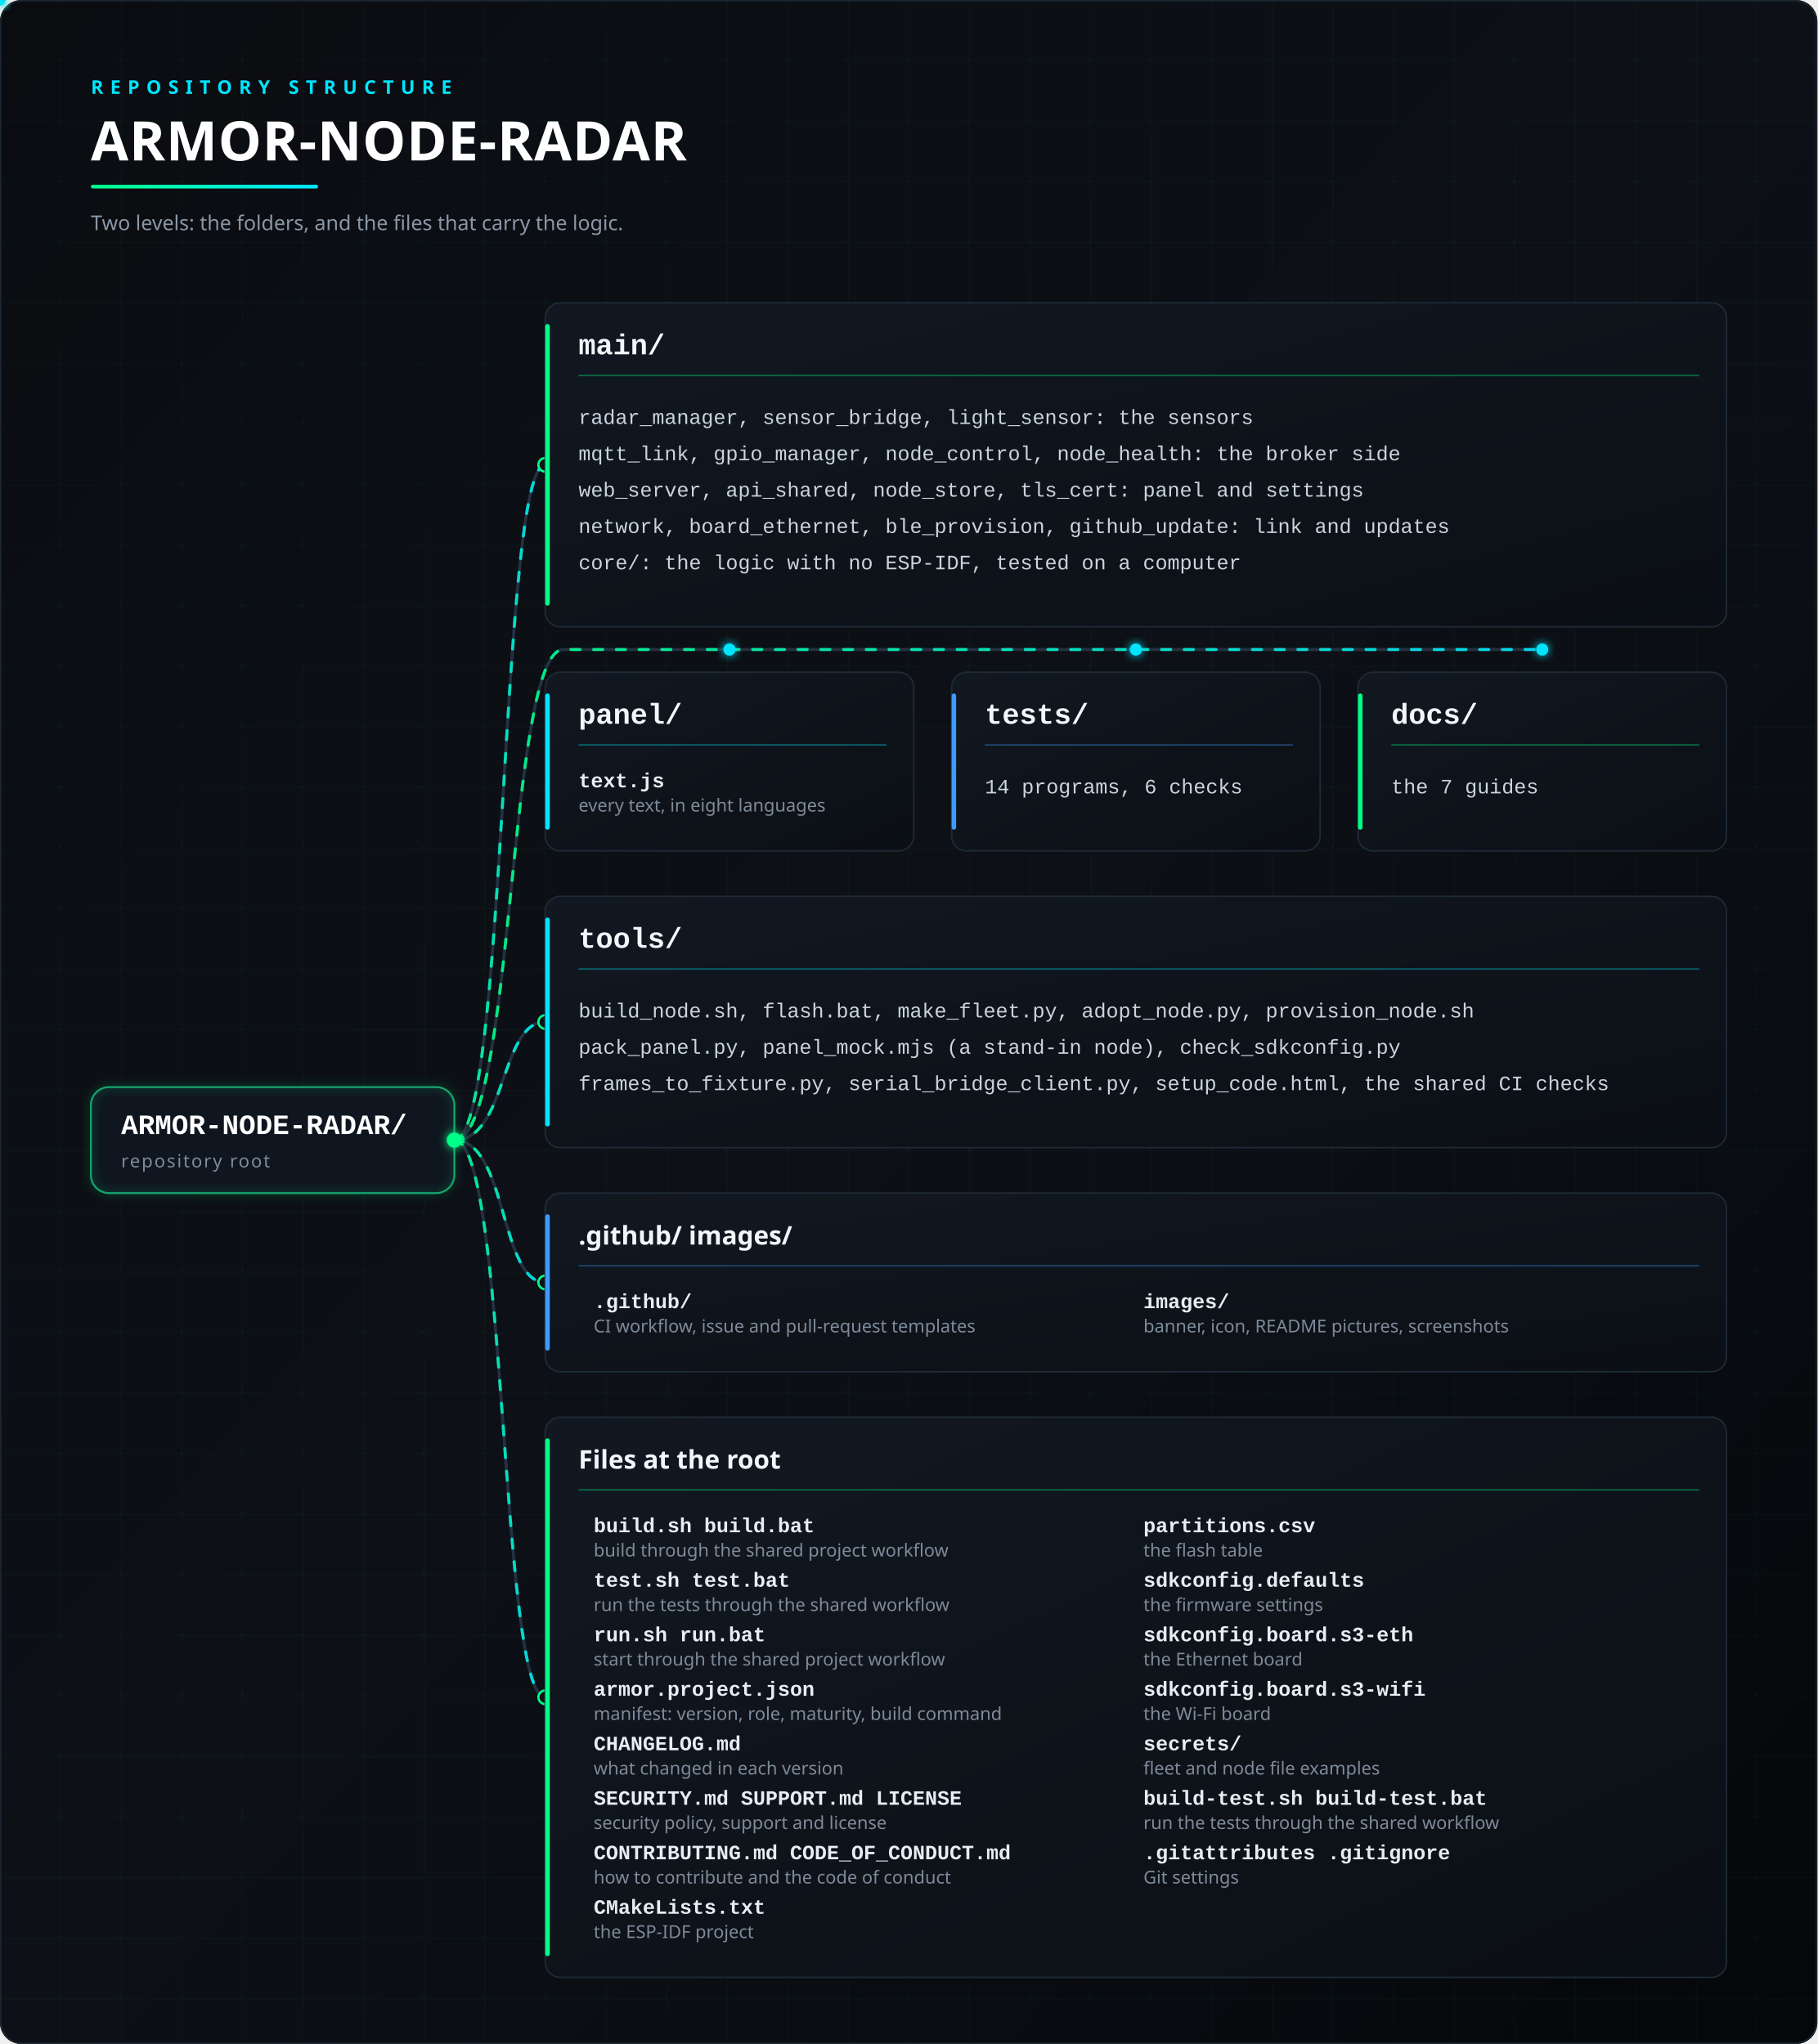
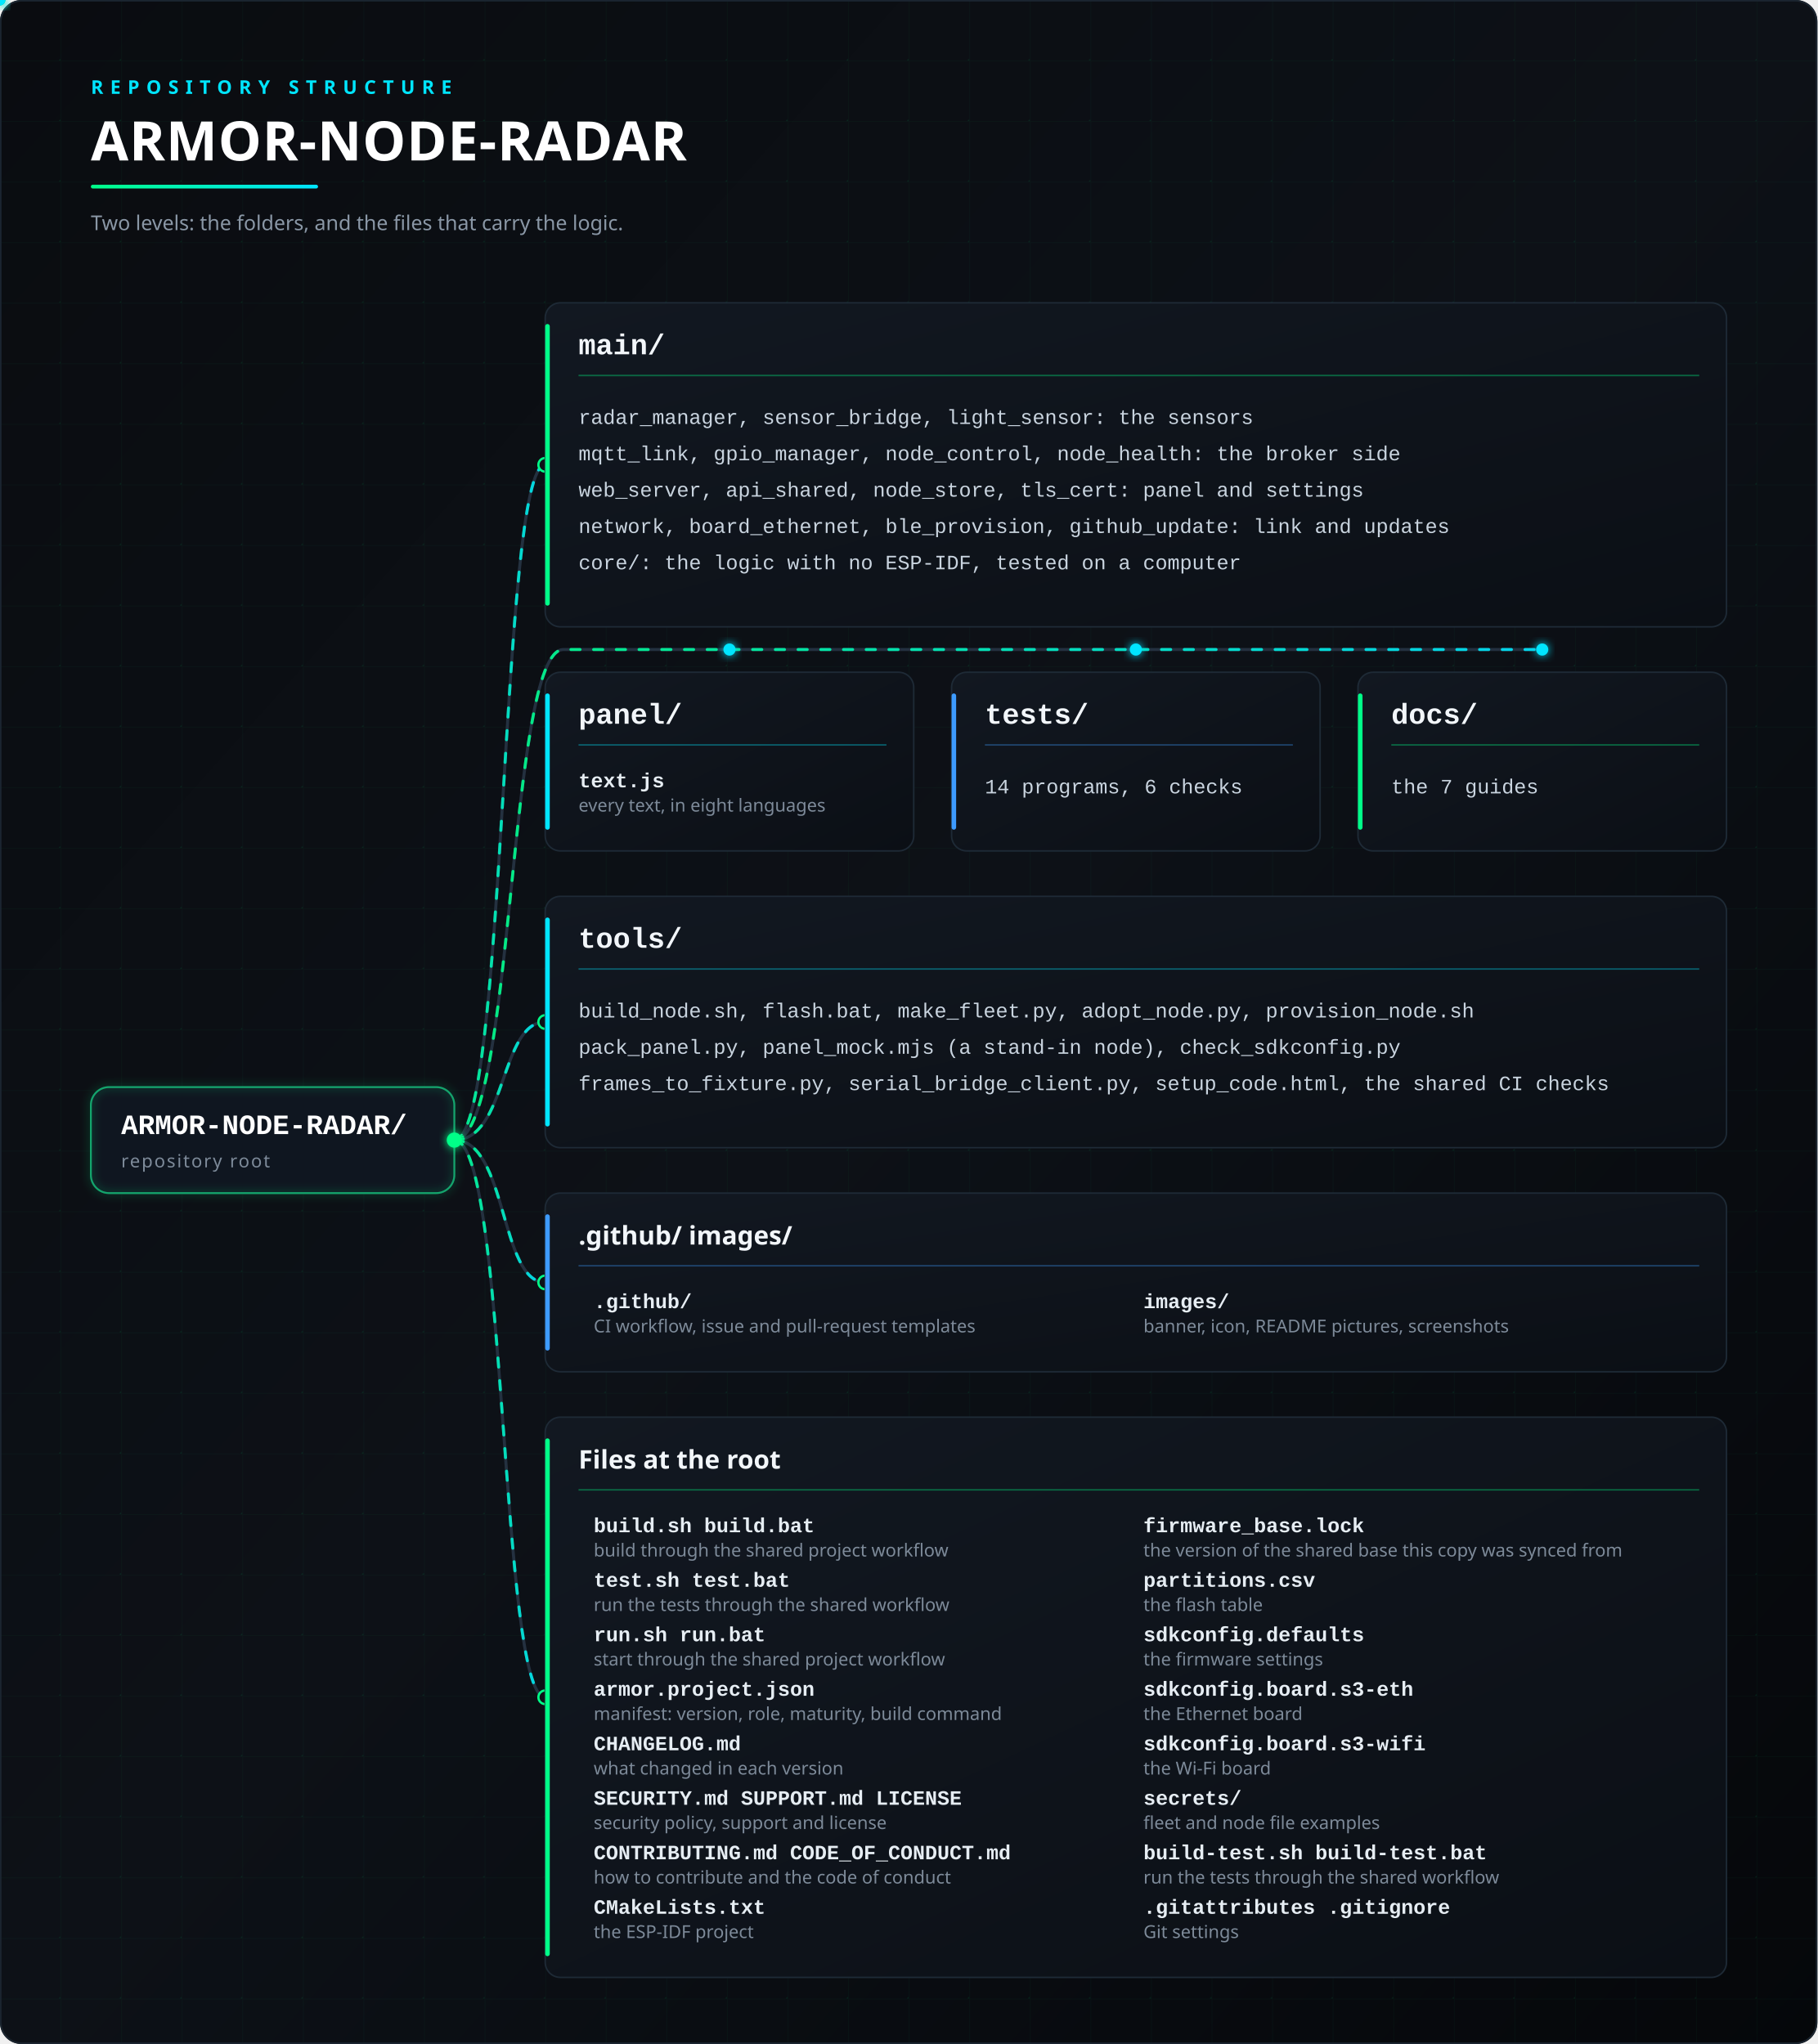
<svg xmlns="http://www.w3.org/2000/svg" viewBox="0 0 1200 1350" width="100%" role="img" aria-labelledby="t d">
  <defs>
    <linearGradient id="bg" x1="0" y1="0" x2="1" y2="1">
      <stop offset="0" stop-color="#0A0C10" />
      <stop offset="0.5" stop-color="#0D1117" />
      <stop offset="1" stop-color="#05070A" />
    </linearGradient>
    <linearGradient id="card" x1="0" y1="0" x2="1" y2="1">
      <stop offset="0" stop-color="#121821" />
      <stop offset="1" stop-color="#0B0F15" />
    </linearGradient>
    <linearGradient id="line" x1="0" y1="0" x2="1" y2="0">
      <stop offset="0" stop-color="#00FF88" />
      <stop offset="1" stop-color="#00E5FF" />
    </linearGradient>
    <filter id="glow" x="-50%" y="-50%" width="200%" height="200%">
      <feGaussianBlur stdDeviation="3" result="b" />
      <feMerge>
        <feMergeNode in="b" />
        <feMergeNode in="SourceGraphic" />
      </feMerge>
    </filter>
    <pattern id="grid" width="40" height="40" patternUnits="userSpaceOnUse">
      <path d="M40 0H0V40" fill="none" stroke="#00FF88" stroke-opacity="0.035" />
      <circle cx="40" cy="40" r="1" fill="#00FF88" fill-opacity="0.09" />
    </pattern>
  </defs>
  <rect width="1200" height="1350" rx="14" fill="url(#bg)" />
  <rect width="1200" height="1350" rx="14" fill="url(#grid)" />
  <rect x="0.5" y="0.5" width="1199" height="1349" rx="14" fill="none" stroke="#1B2530" />
  <text x="60" y="62" font-family="'Segoe UI','Noto Sans','Noto Sans CJK SC','Microsoft YaHei','Yu Gothic','Helvetica Neue',Helvetica,Arial,sans-serif" font-size="12.5" font-weight="600" fill="#00E5FF" text-anchor="start" letter-spacing="4.5">REPOSITORY STRUCTURE</text>
  <text x="60" y="106" font-family="'Segoe UI','Noto Sans','Noto Sans CJK SC','Microsoft YaHei','Yu Gothic','Helvetica Neue',Helvetica,Arial,sans-serif" font-size="36" font-weight="700" fill="#FFFFFF" text-anchor="start" letter-spacing="0.5">ARMOR-NODE-RADAR</text>
  <rect x="60" y="122" width="150" height="2.5" rx="1.25" fill="url(#line)">
    <animate attributeName="width" values="40;150;150" keyTimes="0;0.4;1" dur="3s" repeatCount="indefinite" />
  </rect>
  <text x="60" y="152" font-family="'Segoe UI','Noto Sans','Noto Sans CJK SC','Microsoft YaHei','Yu Gothic','Helvetica Neue',Helvetica,Arial,sans-serif" font-size="13.5" font-weight="400" fill="#8A97A6" text-anchor="start">Two levels: the folders, and the files that carry the logic.</text>
  <path id="c0" d="M300,753 C335,753 330,307 360,307" fill="none" stroke="#243140" stroke-width="2" />
  <path d="M300,753 C335,753 330,307 360,307" fill="none" stroke="url(#line)" stroke-width="2" stroke-linecap="round" stroke-dasharray="6 9" opacity="0.9">
    <animate attributeName="stroke-dashoffset" from="0" to="-30" dur="1.6s" repeatCount="indefinite" />
  </path>
  <circle cx="360" cy="307" r="4.5" fill="#0D1117" stroke="#00FF88" stroke-width="1.5" />
  <path id="c1" d="M300,753 C340,753 335,429 372,429 H1018.33" fill="none" stroke="#243140" stroke-width="2" />
  <path d="M300,753 C340,753 335,429 372,429 H1018.33" fill="none" stroke="url(#line)" stroke-width="2" stroke-linecap="round" stroke-dasharray="6 9" opacity="0.9">
    <animate attributeName="stroke-dashoffset" from="0" to="-30" dur="1.6s" repeatCount="indefinite" />
  </path>
  <path d="M481.667,429 V444" stroke="url(#line)" stroke-width="2" fill="none" />
  <circle cx="481.667" cy="429" r="4" fill="#00E5FF" filter="url(#glow)" />
  <path d="M750,429 V444" stroke="url(#line)" stroke-width="2" fill="none" />
  <circle cx="750" cy="429" r="4" fill="#00E5FF" filter="url(#glow)" />
  <path d="M1018.33,429 V444" stroke="url(#line)" stroke-width="2" fill="none" />
  <circle cx="1018.33" cy="429" r="4" fill="#00E5FF" filter="url(#glow)" />
  <path id="c2" d="M300,753 C335,753 330,675 360,675" fill="none" stroke="#243140" stroke-width="2" />
  <path d="M300,753 C335,753 330,675 360,675" fill="none" stroke="url(#line)" stroke-width="2" stroke-linecap="round" stroke-dasharray="6 9" opacity="0.9">
    <animate attributeName="stroke-dashoffset" from="0" to="-30" dur="1.6s" repeatCount="indefinite" />
  </path>
  <circle cx="360" cy="675" r="4.5" fill="#0D1117" stroke="#00FF88" stroke-width="1.5" />
  <path id="c3" d="M300,753 C335,753 330,847 360,847" fill="none" stroke="#243140" stroke-width="2" />
  <path d="M300,753 C335,753 330,847 360,847" fill="none" stroke="url(#line)" stroke-width="2" stroke-linecap="round" stroke-dasharray="6 9" opacity="0.9">
    <animate attributeName="stroke-dashoffset" from="0" to="-30" dur="1.6s" repeatCount="indefinite" />
  </path>
  <circle cx="360" cy="847" r="4.5" fill="#0D1117" stroke="#00FF88" stroke-width="1.5" />
  <path id="c4" d="M300,753 C335,753 330,1121 360,1121" fill="none" stroke="#243140" stroke-width="2" />
  <path d="M300,753 C335,753 330,1121 360,1121" fill="none" stroke="url(#line)" stroke-width="2" stroke-linecap="round" stroke-dasharray="6 9" opacity="0.9">
    <animate attributeName="stroke-dashoffset" from="0" to="-30" dur="1.6s" repeatCount="indefinite" />
  </path>
  <circle cx="360" cy="1121" r="4.5" fill="#0D1117" stroke="#00FF88" stroke-width="1.5" />
  <circle r="3.5" fill="#00FF88" filter="url(#glow)">
    <animateMotion dur="3.4s" repeatCount="indefinite">
      <mpath href="#c0" />
    </animateMotion>
  </circle>
  <circle r="3.5" fill="#00E5FF" filter="url(#glow)">
    <animateMotion dur="4.2s" repeatCount="indefinite">
      <mpath href="#c1" />
    </animateMotion>
  </circle>
  <circle r="3.5" fill="#3D9BFF" filter="url(#glow)">
    <animateMotion dur="5.0s" repeatCount="indefinite">
      <mpath href="#c2" />
    </animateMotion>
  </circle>
  <circle r="3.5" fill="#00FF88" filter="url(#glow)">
    <animateMotion dur="5.8s" repeatCount="indefinite">
      <mpath href="#c3" />
    </animateMotion>
  </circle>
  <circle r="3.5" fill="#00E5FF" filter="url(#glow)">
    <animateMotion dur="6.6s" repeatCount="indefinite">
      <mpath href="#c4" />
    </animateMotion>
  </circle>
  <rect x="60" y="718" width="240" height="70" rx="12" fill="#0F1620" stroke="#2A3A4C" stroke-width="1.2" />
  <rect x="60" y="718" width="240" height="70" rx="12" fill="none" stroke="#00FF88" stroke-opacity="0.5" stroke-width="1.2" filter="url(#glow)">
    <animate attributeName="stroke-opacity" values="0.15;0.6;0.15" dur="3.6s" repeatCount="indefinite" />
  </rect>
  <text x="80" y="749" font-family="'JetBrains Mono','Cascadia Code','SFMono-Regular',Consolas,'Liberation Mono',monospace" font-size="18.5" font-weight="700" fill="#FFFFFF" text-anchor="start">ARMOR-NODE-RADAR/</text>
  <text x="80" y="771" font-family="'Segoe UI','Noto Sans','Noto Sans CJK SC','Microsoft YaHei','Yu Gothic','Helvetica Neue',Helvetica,Arial,sans-serif" font-size="12" font-weight="400" fill="#7D8A99" text-anchor="start" letter-spacing="1">repository root</text>
  <circle cx="300" cy="753" r="5" fill="#00FF88" filter="url(#glow)" />
  <rect x="360" y="200" width="780" height="214" rx="10" fill="url(#card)" stroke="#1E2A36" stroke-width="1" />
  <rect x="360" y="214" width="3" height="186" rx="1.5" fill="#00FF88">
    <animate attributeName="opacity" values="0.55;1;0.55" dur="4s" begin="0s" repeatCount="indefinite" />
  </rect>
  <text x="382" y="234" font-family="'JetBrains Mono','Cascadia Code','SFMono-Regular',Consolas,'Liberation Mono',monospace" font-size="19" font-weight="700" fill="#F2F6FA" text-anchor="start">main/</text>
  <line x1="382" y1="248" x2="1122" y2="248" stroke="#00FF88" stroke-opacity="0.35" stroke-width="1" />
  <text x="382" y="280" font-family="'JetBrains Mono','Cascadia Code','SFMono-Regular',Consolas,'Liberation Mono',monospace" font-size="13.5" font-weight="400" fill="#C9D4DF" text-anchor="start">radar_manager, sensor_bridge, light_sensor: the sensors</text>
  <text x="382" y="304" font-family="'JetBrains Mono','Cascadia Code','SFMono-Regular',Consolas,'Liberation Mono',monospace" font-size="13.5" font-weight="400" fill="#C9D4DF" text-anchor="start">mqtt_link, gpio_manager, node_control, node_health: the broker side</text>
  <text x="382" y="328" font-family="'JetBrains Mono','Cascadia Code','SFMono-Regular',Consolas,'Liberation Mono',monospace" font-size="13.5" font-weight="400" fill="#C9D4DF" text-anchor="start">web_server, api_shared, node_store, tls_cert: panel and settings</text>
  <text x="382" y="352" font-family="'JetBrains Mono','Cascadia Code','SFMono-Regular',Consolas,'Liberation Mono',monospace" font-size="13.5" font-weight="400" fill="#C9D4DF" text-anchor="start">network, board_ethernet, ble_provision, github_update: link and updates</text>
  <text x="382" y="376" font-family="'JetBrains Mono','Cascadia Code','SFMono-Regular',Consolas,'Liberation Mono',monospace" font-size="13.5" font-weight="400" fill="#C9D4DF" text-anchor="start">core/: the logic with no ESP-IDF, tested on a computer</text>
  <rect x="360" y="444" width="243.333" height="118" rx="10" fill="url(#card)" stroke="#1E2A36" stroke-width="1" />
  <rect x="360" y="458" width="3" height="90" rx="1.5" fill="#00E5FF">
    <animate attributeName="opacity" values="0.55;1;0.55" dur="4s" begin="0.6s" repeatCount="indefinite" />
  </rect>
  <text x="382" y="478" font-family="'JetBrains Mono','Cascadia Code','SFMono-Regular',Consolas,'Liberation Mono',monospace" font-size="19" font-weight="700" fill="#F2F6FA" text-anchor="start">panel/</text>
  <line x1="382" y1="492" x2="585.333" y2="492" stroke="#00E5FF" stroke-opacity="0.35" stroke-width="1" />
  <text x="382" y="520" font-family="'JetBrains Mono','Cascadia Code','SFMono-Regular',Consolas,'Liberation Mono',monospace" font-size="13.5" font-weight="600" fill="#E6EDF3" text-anchor="start">text.js</text>
  <text x="382" y="536" font-family="'Segoe UI','Noto Sans','Noto Sans CJK SC','Microsoft YaHei','Yu Gothic','Helvetica Neue',Helvetica,Arial,sans-serif" font-size="11.8" font-weight="400" fill="#7D8A99" text-anchor="start">every text, in eight languages</text>
  <rect x="628.333" y="444" width="243.333" height="118" rx="10" fill="url(#card)" stroke="#1E2A36" stroke-width="1" />
  <rect x="628.333" y="458" width="3" height="90" rx="1.5" fill="#3D9BFF">
    <animate attributeName="opacity" values="0.55;1;0.55" dur="4s" begin="1.2s" repeatCount="indefinite" />
  </rect>
  <text x="650.333" y="478" font-family="'JetBrains Mono','Cascadia Code','SFMono-Regular',Consolas,'Liberation Mono',monospace" font-size="19" font-weight="700" fill="#F2F6FA" text-anchor="start">tests/</text>
  <line x1="650.333" y1="492" x2="853.667" y2="492" stroke="#3D9BFF" stroke-opacity="0.35" stroke-width="1" />
  <text x="650.333" y="524" font-family="'JetBrains Mono','Cascadia Code','SFMono-Regular',Consolas,'Liberation Mono',monospace" font-size="13.5" font-weight="400" fill="#C9D4DF" text-anchor="start">14 programs, 6 checks</text>
  <rect x="896.667" y="444" width="243.333" height="118" rx="10" fill="url(#card)" stroke="#1E2A36" stroke-width="1" />
  <rect x="896.667" y="458" width="3" height="90" rx="1.5" fill="#00FF88">
    <animate attributeName="opacity" values="0.55;1;0.55" dur="4s" begin="1.8s" repeatCount="indefinite" />
  </rect>
  <text x="918.667" y="478" font-family="'JetBrains Mono','Cascadia Code','SFMono-Regular',Consolas,'Liberation Mono',monospace" font-size="19" font-weight="700" fill="#F2F6FA" text-anchor="start">docs/</text>
  <line x1="918.667" y1="492" x2="1122" y2="492" stroke="#00FF88" stroke-opacity="0.35" stroke-width="1" />
  <text x="918.667" y="524" font-family="'JetBrains Mono','Cascadia Code','SFMono-Regular',Consolas,'Liberation Mono',monospace" font-size="13.5" font-weight="400" fill="#C9D4DF" text-anchor="start">the 7 guides</text>
  <rect x="360" y="592" width="780" height="166" rx="10" fill="url(#card)" stroke="#1E2A36" stroke-width="1" />
  <rect x="360" y="606" width="3" height="138" rx="1.5" fill="#00E5FF">
    <animate attributeName="opacity" values="0.55;1;0.55" dur="4s" begin="2.4s" repeatCount="indefinite" />
  </rect>
  <text x="382" y="626" font-family="'JetBrains Mono','Cascadia Code','SFMono-Regular',Consolas,'Liberation Mono',monospace" font-size="19" font-weight="700" fill="#F2F6FA" text-anchor="start">tools/</text>
  <line x1="382" y1="640" x2="1122" y2="640" stroke="#00E5FF" stroke-opacity="0.35" stroke-width="1" />
  <text x="382" y="672" font-family="'JetBrains Mono','Cascadia Code','SFMono-Regular',Consolas,'Liberation Mono',monospace" font-size="13.5" font-weight="400" fill="#C9D4DF" text-anchor="start">build_node.sh, flash.bat, make_fleet.py, adopt_node.py, provision_node.sh</text>
  <text x="382" y="696" font-family="'JetBrains Mono','Cascadia Code','SFMono-Regular',Consolas,'Liberation Mono',monospace" font-size="13.5" font-weight="400" fill="#C9D4DF" text-anchor="start">pack_panel.py, panel_mock.mjs (a stand-in node), check_sdkconfig.py</text>
  <text x="382" y="720" font-family="'JetBrains Mono','Cascadia Code','SFMono-Regular',Consolas,'Liberation Mono',monospace" font-size="13.5" font-weight="400" fill="#C9D4DF" text-anchor="start">frames_to_fixture.py, serial_bridge_client.py, setup_code.html, the shared CI checks</text>
  <rect x="360" y="788" width="780" height="118" rx="10" fill="url(#card)" stroke="#1E2A36" stroke-width="1" />
  <rect x="360" y="802" width="3" height="90" rx="1.5" fill="#3D9BFF">
    <animate attributeName="opacity" values="0.55;1;0.55" dur="4s" begin="3s" repeatCount="indefinite" />
  </rect>
  <text x="382" y="822" font-family="'Segoe UI','Noto Sans','Noto Sans CJK SC','Microsoft YaHei','Yu Gothic','Helvetica Neue',Helvetica,Arial,sans-serif" font-size="17" font-weight="700" fill="#F2F6FA" text-anchor="start">.github/ images/</text>
  <line x1="382" y1="836" x2="1122" y2="836" stroke="#3D9BFF" stroke-opacity="0.35" stroke-width="1" />
  <text x="392" y="864" font-family="'JetBrains Mono','Cascadia Code','SFMono-Regular',Consolas,'Liberation Mono',monospace" font-size="13.5" font-weight="600" fill="#E6EDF3" text-anchor="start">.github/</text>
  <text x="392" y="880" font-family="'Segoe UI','Noto Sans','Noto Sans CJK SC','Microsoft YaHei','Yu Gothic','Helvetica Neue',Helvetica,Arial,sans-serif" font-size="11.8" font-weight="400" fill="#7D8A99" text-anchor="start">CI workflow, issue and pull-request templates</text>
  <text x="755" y="864" font-family="'JetBrains Mono','Cascadia Code','SFMono-Regular',Consolas,'Liberation Mono',monospace" font-size="13.5" font-weight="600" fill="#E6EDF3" text-anchor="start">images/</text>
  <text x="755" y="880" font-family="'Segoe UI','Noto Sans','Noto Sans CJK SC','Microsoft YaHei','Yu Gothic','Helvetica Neue',Helvetica,Arial,sans-serif" font-size="11.8" font-weight="400" fill="#7D8A99" text-anchor="start">banner, icon, README pictures, screenshots</text>
  <rect x="360" y="936" width="780" height="370" rx="10" fill="url(#card)" stroke="#1E2A36" stroke-width="1" />
  <rect x="360" y="950" width="3" height="342" rx="1.5" fill="#00FF88">
    <animate attributeName="opacity" values="0.55;1;0.55" dur="4s" begin="3.6s" repeatCount="indefinite" />
  </rect>
  <text x="382" y="970" font-family="'Segoe UI','Noto Sans','Noto Sans CJK SC','Microsoft YaHei','Yu Gothic','Helvetica Neue',Helvetica,Arial,sans-serif" font-size="17" font-weight="700" fill="#F2F6FA" text-anchor="start">Files at the root</text>
  <line x1="382" y1="984" x2="1122" y2="984" stroke="#00FF88" stroke-opacity="0.35" stroke-width="1" />
  <text x="392" y="1012" font-family="'JetBrains Mono','Cascadia Code','SFMono-Regular',Consolas,'Liberation Mono',monospace" font-size="13.5" font-weight="600" fill="#E6EDF3" text-anchor="start">build.sh  build.bat</text>
  <text x="392" y="1028" font-family="'Segoe UI','Noto Sans','Noto Sans CJK SC','Microsoft YaHei','Yu Gothic','Helvetica Neue',Helvetica,Arial,sans-serif" font-size="11.8" font-weight="400" fill="#7D8A99" text-anchor="start">build through the shared project workflow</text>
  <text x="392" y="1048" font-family="'JetBrains Mono','Cascadia Code','SFMono-Regular',Consolas,'Liberation Mono',monospace" font-size="13.5" font-weight="600" fill="#E6EDF3" text-anchor="start">test.sh  test.bat</text>
  <text x="392" y="1064" font-family="'Segoe UI','Noto Sans','Noto Sans CJK SC','Microsoft YaHei','Yu Gothic','Helvetica Neue',Helvetica,Arial,sans-serif" font-size="11.8" font-weight="400" fill="#7D8A99" text-anchor="start">run the tests through the shared workflow</text>
  <text x="392" y="1084" font-family="'JetBrains Mono','Cascadia Code','SFMono-Regular',Consolas,'Liberation Mono',monospace" font-size="13.5" font-weight="600" fill="#E6EDF3" text-anchor="start">run.sh  run.bat</text>
  <text x="392" y="1100" font-family="'Segoe UI','Noto Sans','Noto Sans CJK SC','Microsoft YaHei','Yu Gothic','Helvetica Neue',Helvetica,Arial,sans-serif" font-size="11.8" font-weight="400" fill="#7D8A99" text-anchor="start">start through the shared project workflow</text>
  <text x="392" y="1120" font-family="'JetBrains Mono','Cascadia Code','SFMono-Regular',Consolas,'Liberation Mono',monospace" font-size="13.5" font-weight="600" fill="#E6EDF3" text-anchor="start">armor.project.json</text>
  <text x="392" y="1136" font-family="'Segoe UI','Noto Sans','Noto Sans CJK SC','Microsoft YaHei','Yu Gothic','Helvetica Neue',Helvetica,Arial,sans-serif" font-size="11.8" font-weight="400" fill="#7D8A99" text-anchor="start">manifest: version, role, maturity, build command</text>
  <text x="392" y="1156" font-family="'JetBrains Mono','Cascadia Code','SFMono-Regular',Consolas,'Liberation Mono',monospace" font-size="13.5" font-weight="600" fill="#E6EDF3" text-anchor="start">CHANGELOG.md</text>
  <text x="392" y="1172" font-family="'Segoe UI','Noto Sans','Noto Sans CJK SC','Microsoft YaHei','Yu Gothic','Helvetica Neue',Helvetica,Arial,sans-serif" font-size="11.8" font-weight="400" fill="#7D8A99" text-anchor="start">what changed in each version</text>
  <text x="392" y="1192" font-family="'JetBrains Mono','Cascadia Code','SFMono-Regular',Consolas,'Liberation Mono',monospace" font-size="13.5" font-weight="600" fill="#E6EDF3" text-anchor="start">SECURITY.md  SUPPORT.md  LICENSE</text>
  <text x="392" y="1208" font-family="'Segoe UI','Noto Sans','Noto Sans CJK SC','Microsoft YaHei','Yu Gothic','Helvetica Neue',Helvetica,Arial,sans-serif" font-size="11.8" font-weight="400" fill="#7D8A99" text-anchor="start">security policy, support and license</text>
  <text x="392" y="1228" font-family="'JetBrains Mono','Cascadia Code','SFMono-Regular',Consolas,'Liberation Mono',monospace" font-size="13.5" font-weight="600" fill="#E6EDF3" text-anchor="start">CONTRIBUTING.md  CODE_OF_CONDUCT.md</text>
  <text x="392" y="1244" font-family="'Segoe UI','Noto Sans','Noto Sans CJK SC','Microsoft YaHei','Yu Gothic','Helvetica Neue',Helvetica,Arial,sans-serif" font-size="11.8" font-weight="400" fill="#7D8A99" text-anchor="start">how to contribute and the code of conduct</text>
  <text x="392" y="1264" font-family="'JetBrains Mono','Cascadia Code','SFMono-Regular',Consolas,'Liberation Mono',monospace" font-size="13.5" font-weight="600" fill="#E6EDF3" text-anchor="start">CMakeLists.txt</text>
  <text x="392" y="1280" font-family="'Segoe UI','Noto Sans','Noto Sans CJK SC','Microsoft YaHei','Yu Gothic','Helvetica Neue',Helvetica,Arial,sans-serif" font-size="11.8" font-weight="400" fill="#7D8A99" text-anchor="start">the ESP-IDF project</text>
-   <text x="755" y="1012" font-family="'JetBrains Mono','Cascadia Code','SFMono-Regular',Consolas,'Liberation Mono',monospace" font-size="13.5" font-weight="600" fill="#E6EDF3" text-anchor="start">partitions.csv</text>
-   <text x="755" y="1028" font-family="'Segoe UI','Noto Sans','Noto Sans CJK SC','Microsoft YaHei','Yu Gothic','Helvetica Neue',Helvetica,Arial,sans-serif" font-size="11.8" font-weight="400" fill="#7D8A99" text-anchor="start">the flash table</text>
-   <text x="755" y="1048" font-family="'JetBrains Mono','Cascadia Code','SFMono-Regular',Consolas,'Liberation Mono',monospace" font-size="13.5" font-weight="600" fill="#E6EDF3" text-anchor="start">sdkconfig.defaults</text>
-   <text x="755" y="1064" font-family="'Segoe UI','Noto Sans','Noto Sans CJK SC','Microsoft YaHei','Yu Gothic','Helvetica Neue',Helvetica,Arial,sans-serif" font-size="11.8" font-weight="400" fill="#7D8A99" text-anchor="start">the firmware settings</text>
-   <text x="755" y="1084" font-family="'JetBrains Mono','Cascadia Code','SFMono-Regular',Consolas,'Liberation Mono',monospace" font-size="13.5" font-weight="600" fill="#E6EDF3" text-anchor="start">sdkconfig.board.s3-eth</text>
-   <text x="755" y="1100" font-family="'Segoe UI','Noto Sans','Noto Sans CJK SC','Microsoft YaHei','Yu Gothic','Helvetica Neue',Helvetica,Arial,sans-serif" font-size="11.8" font-weight="400" fill="#7D8A99" text-anchor="start">the Ethernet board</text>
-   <text x="755" y="1120" font-family="'JetBrains Mono','Cascadia Code','SFMono-Regular',Consolas,'Liberation Mono',monospace" font-size="13.5" font-weight="600" fill="#E6EDF3" text-anchor="start">sdkconfig.board.s3-wifi</text>
-   <text x="755" y="1136" font-family="'Segoe UI','Noto Sans','Noto Sans CJK SC','Microsoft YaHei','Yu Gothic','Helvetica Neue',Helvetica,Arial,sans-serif" font-size="11.8" font-weight="400" fill="#7D8A99" text-anchor="start">the Wi-Fi board</text>
-   <text x="755" y="1156" font-family="'JetBrains Mono','Cascadia Code','SFMono-Regular',Consolas,'Liberation Mono',monospace" font-size="13.5" font-weight="600" fill="#E6EDF3" text-anchor="start">secrets/</text>
-   <text x="755" y="1172" font-family="'Segoe UI','Noto Sans','Noto Sans CJK SC','Microsoft YaHei','Yu Gothic','Helvetica Neue',Helvetica,Arial,sans-serif" font-size="11.8" font-weight="400" fill="#7D8A99" text-anchor="start">fleet and node file examples</text>
-   <text x="755" y="1192" font-family="'JetBrains Mono','Cascadia Code','SFMono-Regular',Consolas,'Liberation Mono',monospace" font-size="13.5" font-weight="600" fill="#E6EDF3" text-anchor="start">build-test.sh  build-test.bat</text>
-   <text x="755" y="1208" font-family="'Segoe UI','Noto Sans','Noto Sans CJK SC','Microsoft YaHei','Yu Gothic','Helvetica Neue',Helvetica,Arial,sans-serif" font-size="11.8" font-weight="400" fill="#7D8A99" text-anchor="start">run the tests through the shared workflow</text>
-   <text x="755" y="1228" font-family="'JetBrains Mono','Cascadia Code','SFMono-Regular',Consolas,'Liberation Mono',monospace" font-size="13.5" font-weight="600" fill="#E6EDF3" text-anchor="start">.gitattributes  .gitignore</text>
-   <text x="755" y="1244" font-family="'Segoe UI','Noto Sans','Noto Sans CJK SC','Microsoft YaHei','Yu Gothic','Helvetica Neue',Helvetica,Arial,sans-serif" font-size="11.8" font-weight="400" fill="#7D8A99" text-anchor="start">Git settings</text>
+   <text x="755" y="1012" font-family="'JetBrains Mono','Cascadia Code','SFMono-Regular',Consolas,'Liberation Mono',monospace" font-size="13.5" font-weight="600" fill="#E6EDF3" text-anchor="start">firmware_base.lock</text>
+   <text x="755" y="1028" font-family="'Segoe UI','Noto Sans','Noto Sans CJK SC','Microsoft YaHei','Yu Gothic','Helvetica Neue',Helvetica,Arial,sans-serif" font-size="11.8" font-weight="400" fill="#7D8A99" text-anchor="start">the version of the shared base this copy was synced from</text>
+   <text x="755" y="1048" font-family="'JetBrains Mono','Cascadia Code','SFMono-Regular',Consolas,'Liberation Mono',monospace" font-size="13.5" font-weight="600" fill="#E6EDF3" text-anchor="start">partitions.csv</text>
+   <text x="755" y="1064" font-family="'Segoe UI','Noto Sans','Noto Sans CJK SC','Microsoft YaHei','Yu Gothic','Helvetica Neue',Helvetica,Arial,sans-serif" font-size="11.8" font-weight="400" fill="#7D8A99" text-anchor="start">the flash table</text>
+   <text x="755" y="1084" font-family="'JetBrains Mono','Cascadia Code','SFMono-Regular',Consolas,'Liberation Mono',monospace" font-size="13.5" font-weight="600" fill="#E6EDF3" text-anchor="start">sdkconfig.defaults</text>
+   <text x="755" y="1100" font-family="'Segoe UI','Noto Sans','Noto Sans CJK SC','Microsoft YaHei','Yu Gothic','Helvetica Neue',Helvetica,Arial,sans-serif" font-size="11.8" font-weight="400" fill="#7D8A99" text-anchor="start">the firmware settings</text>
+   <text x="755" y="1120" font-family="'JetBrains Mono','Cascadia Code','SFMono-Regular',Consolas,'Liberation Mono',monospace" font-size="13.5" font-weight="600" fill="#E6EDF3" text-anchor="start">sdkconfig.board.s3-eth</text>
+   <text x="755" y="1136" font-family="'Segoe UI','Noto Sans','Noto Sans CJK SC','Microsoft YaHei','Yu Gothic','Helvetica Neue',Helvetica,Arial,sans-serif" font-size="11.8" font-weight="400" fill="#7D8A99" text-anchor="start">the Ethernet board</text>
+   <text x="755" y="1156" font-family="'JetBrains Mono','Cascadia Code','SFMono-Regular',Consolas,'Liberation Mono',monospace" font-size="13.5" font-weight="600" fill="#E6EDF3" text-anchor="start">sdkconfig.board.s3-wifi</text>
+   <text x="755" y="1172" font-family="'Segoe UI','Noto Sans','Noto Sans CJK SC','Microsoft YaHei','Yu Gothic','Helvetica Neue',Helvetica,Arial,sans-serif" font-size="11.8" font-weight="400" fill="#7D8A99" text-anchor="start">the Wi-Fi board</text>
+   <text x="755" y="1192" font-family="'JetBrains Mono','Cascadia Code','SFMono-Regular',Consolas,'Liberation Mono',monospace" font-size="13.5" font-weight="600" fill="#E6EDF3" text-anchor="start">secrets/</text>
+   <text x="755" y="1208" font-family="'Segoe UI','Noto Sans','Noto Sans CJK SC','Microsoft YaHei','Yu Gothic','Helvetica Neue',Helvetica,Arial,sans-serif" font-size="11.8" font-weight="400" fill="#7D8A99" text-anchor="start">fleet and node file examples</text>
+   <text x="755" y="1228" font-family="'JetBrains Mono','Cascadia Code','SFMono-Regular',Consolas,'Liberation Mono',monospace" font-size="13.5" font-weight="600" fill="#E6EDF3" text-anchor="start">build-test.sh  build-test.bat</text>
+   <text x="755" y="1244" font-family="'Segoe UI','Noto Sans','Noto Sans CJK SC','Microsoft YaHei','Yu Gothic','Helvetica Neue',Helvetica,Arial,sans-serif" font-size="11.8" font-weight="400" fill="#7D8A99" text-anchor="start">run the tests through the shared workflow</text>
+   <text x="755" y="1264" font-family="'JetBrains Mono','Cascadia Code','SFMono-Regular',Consolas,'Liberation Mono',monospace" font-size="13.5" font-weight="600" fill="#E6EDF3" text-anchor="start">.gitattributes  .gitignore</text>
+   <text x="755" y="1280" font-family="'Segoe UI','Noto Sans','Noto Sans CJK SC','Microsoft YaHei','Yu Gothic','Helvetica Neue',Helvetica,Arial,sans-serif" font-size="11.8" font-weight="400" fill="#7D8A99" text-anchor="start">Git settings</text>
</svg>
